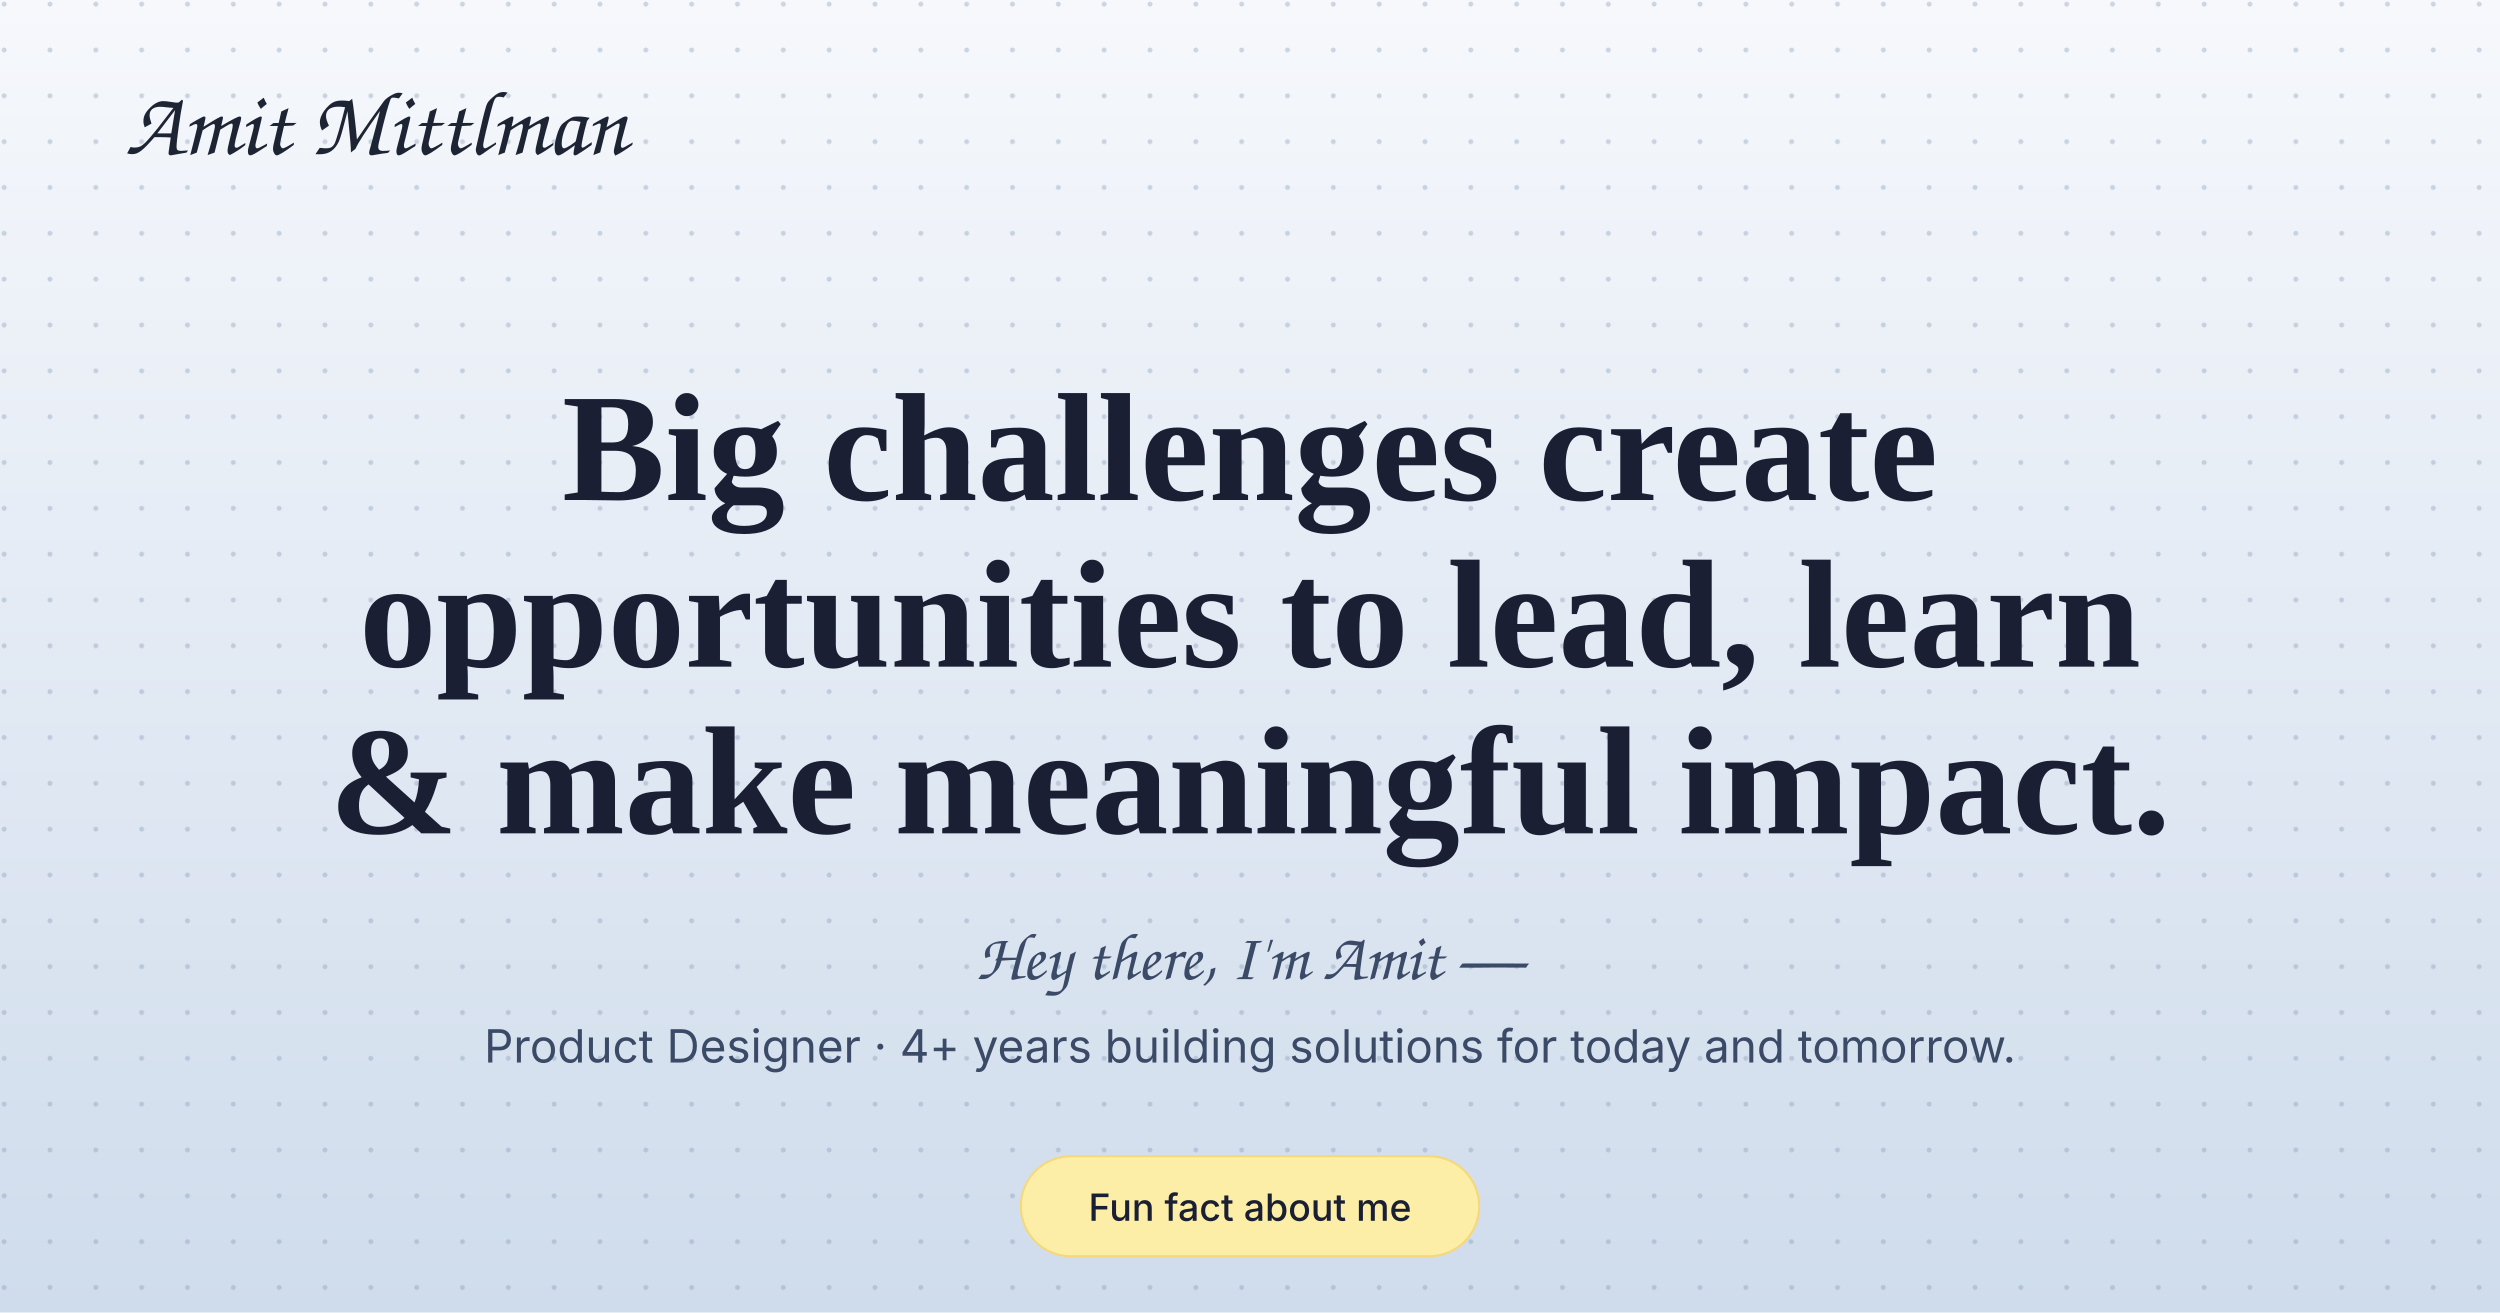
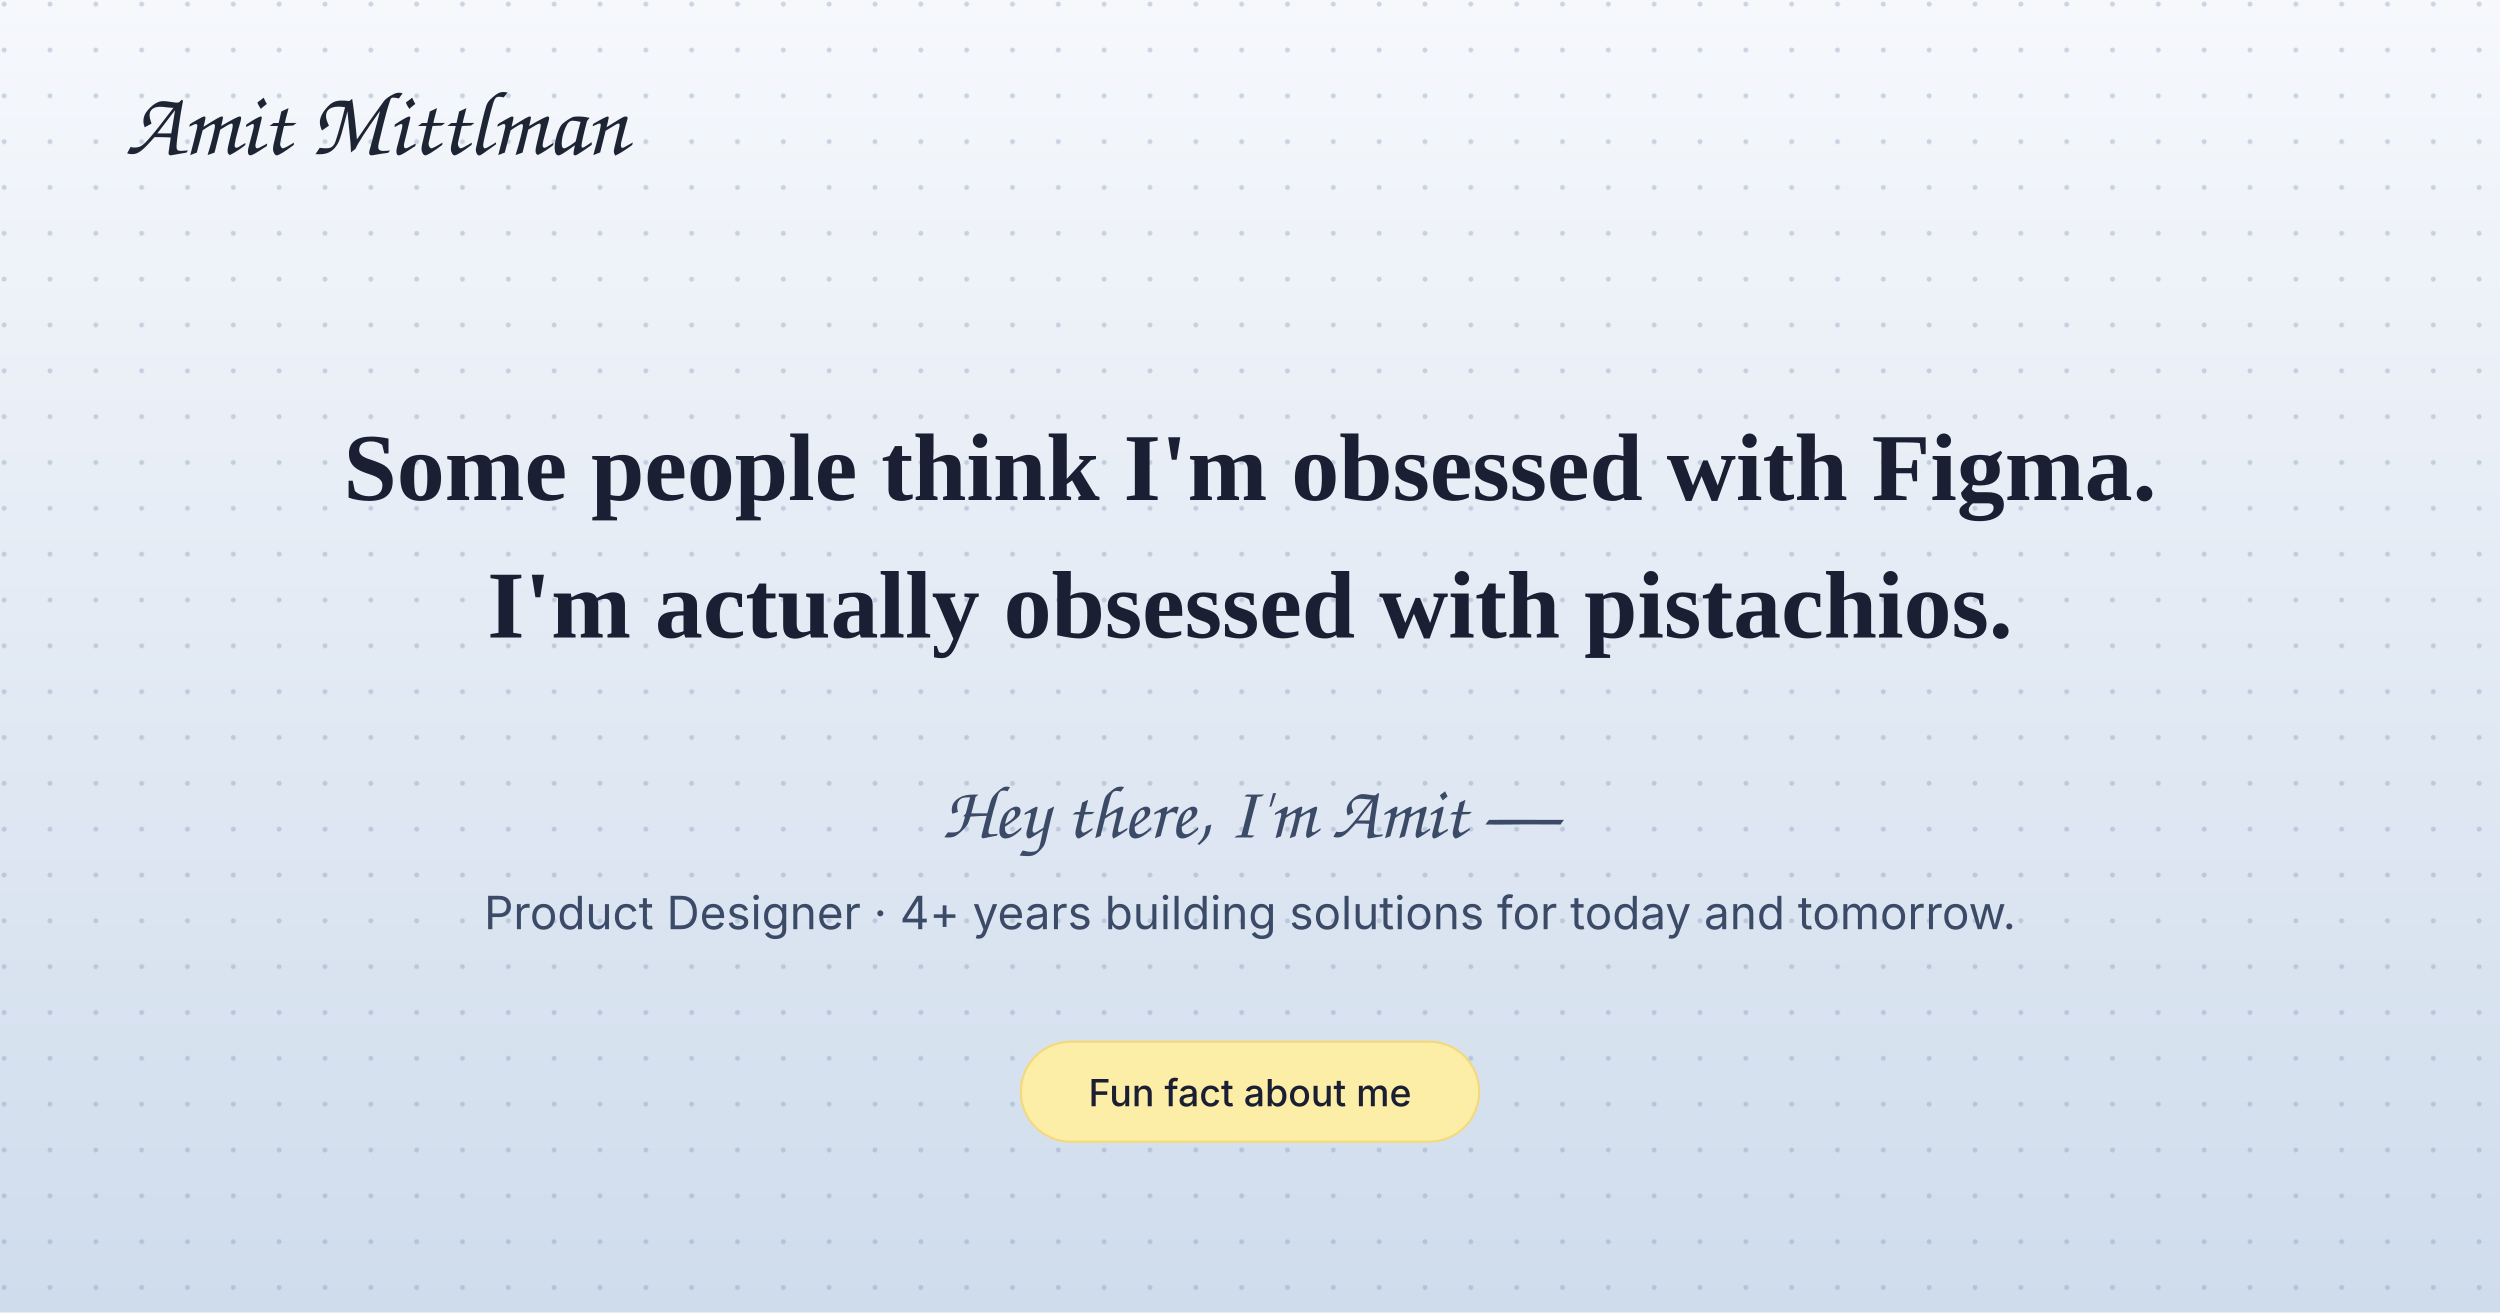
<svg xmlns="http://www.w3.org/2000/svg" width="1200" height="630" viewBox="0 0 1200 630">
  <defs>
    <linearGradient id="bg" x1="0" y1="0" x2="0" y2="1">
      <stop offset="0%" stop-color="#f6f8fc" />
      <stop offset="100%" stop-color="#cfdcec" />
    </linearGradient>
    <pattern id="dots" x="0" y="0" width="22" height="22" patternUnits="userSpaceOnUse">
      <circle cx="2" cy="2" r="1.2" fill="#7d96b3" opacity="0.35" />
    </pattern>
  </defs>
  <rect width="1200" height="630" fill="url(#bg)" />
  <rect width="1200" height="630" fill="url(#dots)" />
  <text x="60" y="74" font-family="'Caveat','Segoe Script',cursive" font-size="44" font-weight="500" fill="#1d2433">Amit Mittlman</text>
-   <text x="600" y="240" text-anchor="middle" font-family="Georgia, 'Times New Roman', serif" font-size="74" font-weight="700" fill="#1a1f33">Big challenges create</text>
-   <text x="600" y="320" text-anchor="middle" font-family="Georgia, 'Times New Roman', serif" font-size="74" font-weight="700" fill="#1a1f33">opportunities to lead, learn</text>
-   <text x="600" y="400" text-anchor="middle" font-family="Georgia, 'Times New Roman', serif" font-size="74" font-weight="700" fill="#1a1f33">&amp; make meaningful impact.</text>
-   <text x="600" y="470" text-anchor="middle" font-family="'Caveat','Segoe Script',cursive" font-size="32" font-weight="500" fill="#3b4a66">Hey there, I'm Amit —</text>
-   <text x="600" y="510" text-anchor="middle" font-family="-apple-system, 'Helvetica Neue', sans-serif" font-size="22" fill="#3b4a66">Product Designer · 4+ years building solutions for today and tomorrow.</text>
-   <g transform="translate(490, 555)">
+   <text x="600" y="240" text-anchor="middle" font-family="Georgia, 'Times New Roman', serif" font-size="46" font-weight="700" fill="#1a1f33">Some people think I'm obsessed with Figma.</text>
+   <text x="600" y="306" text-anchor="middle" font-family="Georgia, 'Times New Roman', serif" font-size="46" font-weight="700" fill="#1a1f33">I'm actually obsessed with pistachios.</text>
+   <text x="600" y="402" text-anchor="middle" font-family="'Caveat','Segoe Script',cursive" font-size="36" font-weight="500" fill="#3b4a66">Hey there, I'm Amit —</text>
+   <text x="600" y="446" text-anchor="middle" font-family="-apple-system, 'Helvetica Neue', sans-serif" font-size="22" fill="#3b4a66">Product Designer · 4+ years building solutions for today and tomorrow.</text>
+   <g transform="translate(490, 500)">
    <rect width="220" height="48" rx="24" fill="#fdeea7" stroke="#f5d878" stroke-width="1" />
    <text x="110" y="31" text-anchor="middle" font-family="-apple-system, 'Helvetica Neue', sans-serif" font-size="18" font-weight="500" fill="#1a1f33">Fun fact about me</text>
  </g>
</svg>
